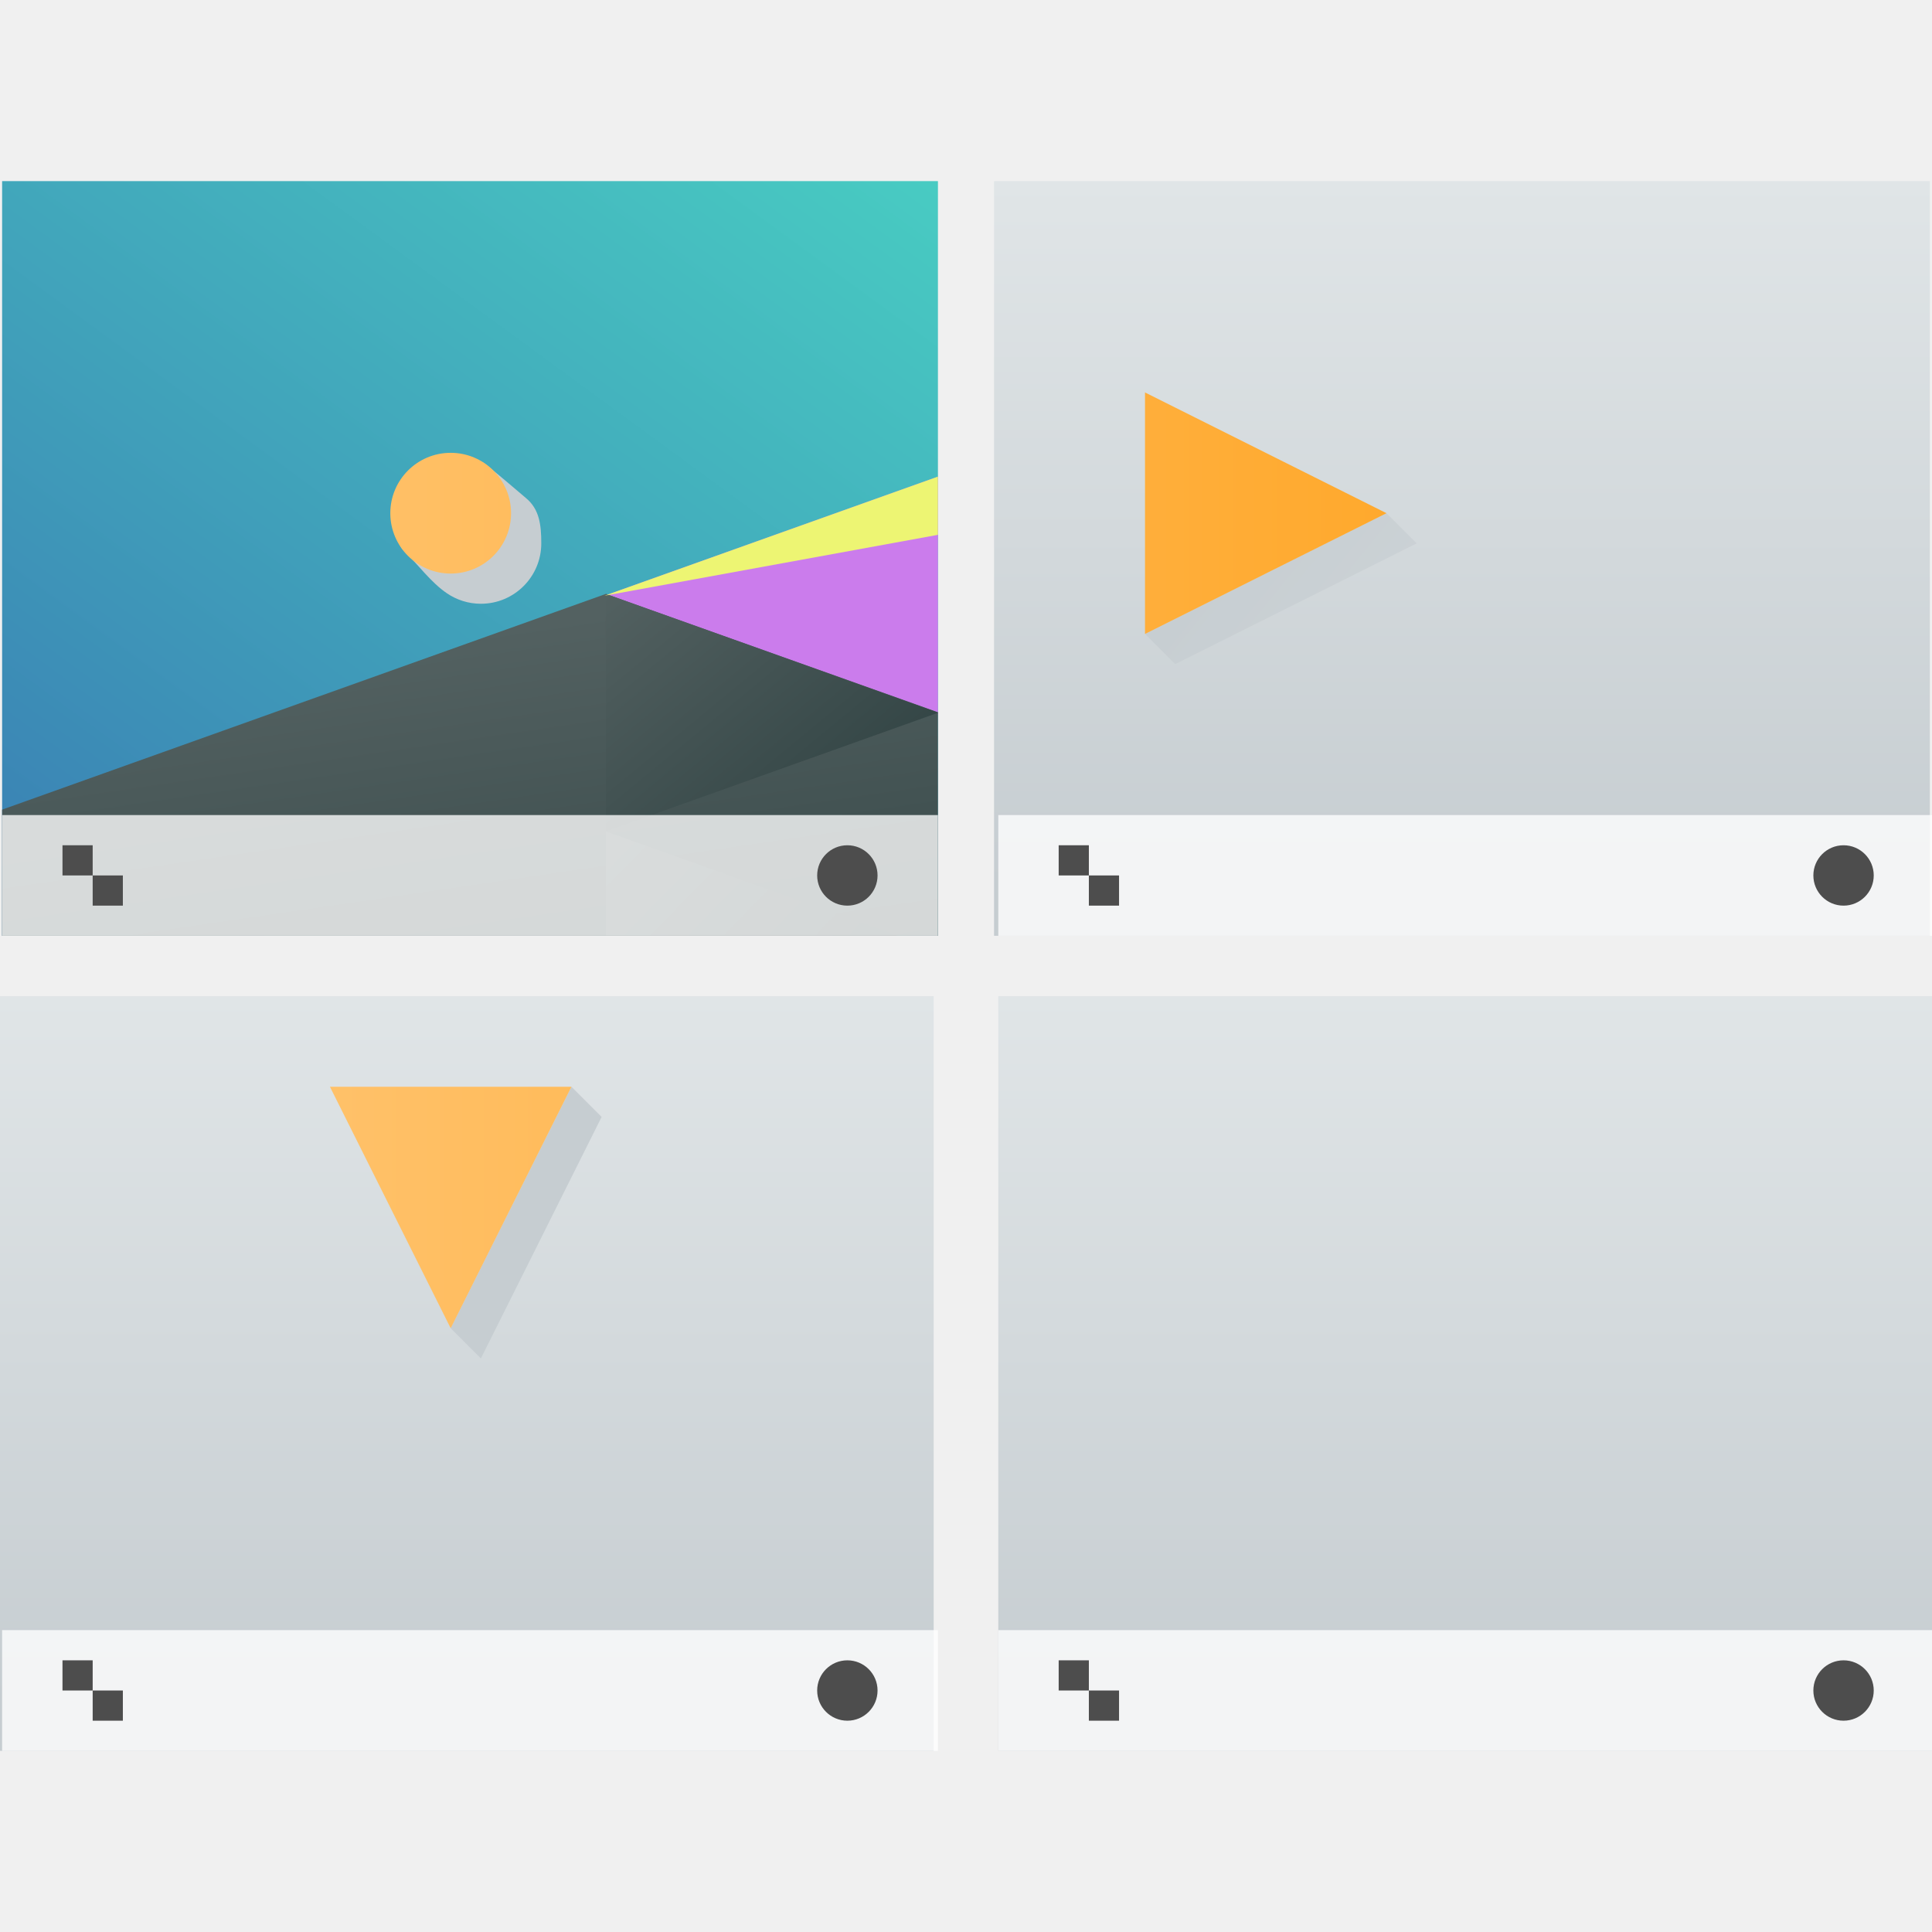
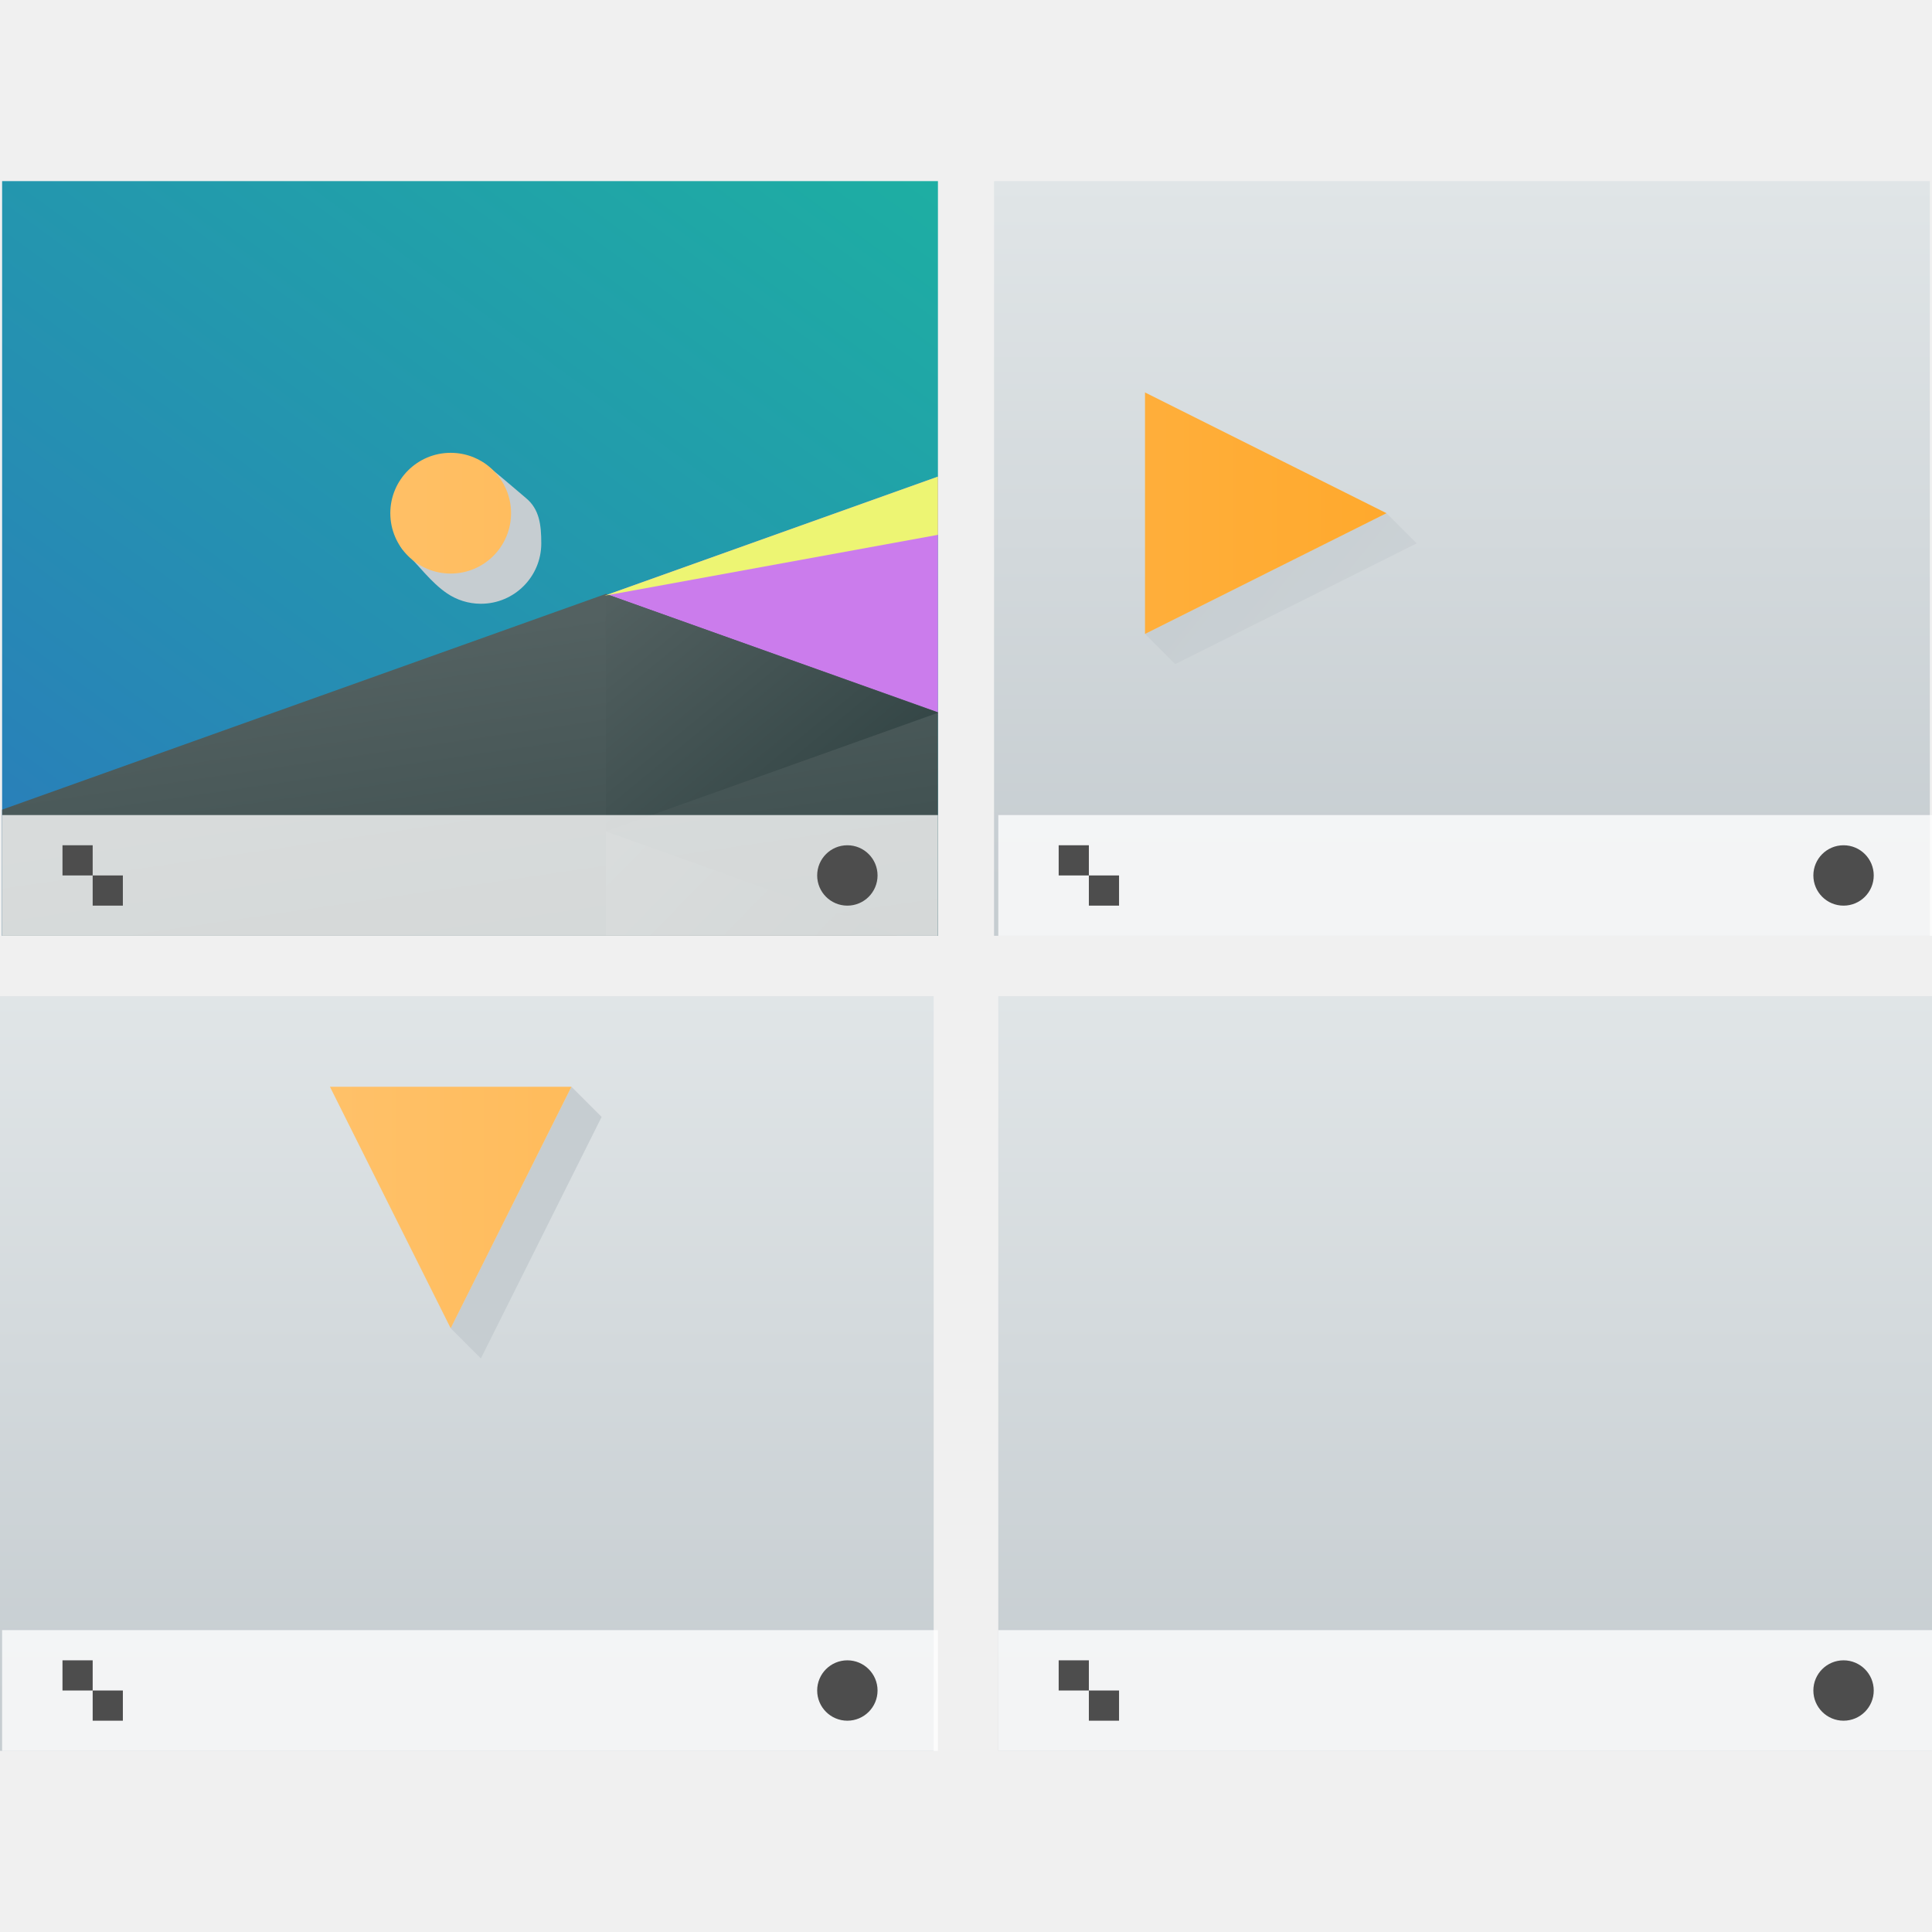
<svg xmlns="http://www.w3.org/2000/svg" xmlns:xlink="http://www.w3.org/1999/xlink" width="64" height="64" viewBox="0 0 64 64" id="svg7266" version="1.1">
  <defs id="defs7268">
    <linearGradient xlink:href="#linearGradient4697" id="linearGradient8997-7" gradientUnits="userSpaceOnUse" gradientTransform="matrix(1.333334,0,0,0.8249995,-512.7621,-411.6331)" x1="418.17" y1="503.079" x2="384.571" y2="531.458" />
    <linearGradient id="linearGradient4697">
-       <stop id="stop6546" stop-color="#4ce0c6" />
-       <stop id="stop6548" stop-color="#3b85b5" offset="1" />
+       <stop id="stop6546" stop-color="#1abc9c" />
+       <stop id="stop6548" stop-color="#2980b9" offset="1" />
    </linearGradient>
    <linearGradient xlink:href="#linearGradient4468" id="linearGradient8999-5" gradientUnits="userSpaceOnUse" gradientTransform="matrix(1.333334,0,0,0.8249995,-512.7621,-411.6331)" x1="398.092" y1="542.224" x2="394.003" y2="524.9" />
    <linearGradient id="linearGradient4468">
      <stop id="stop6558" stop-color="#334545" />
      <stop id="stop6560" stop-color="#536161" offset="1" />
    </linearGradient>
    <linearGradient xlink:href="#linearGradient4468" id="linearGradient25109" gradientUnits="userSpaceOnUse" gradientTransform="matrix(-1.333334,0,0,0.8249994,1342.953,-286.6994)" x1="431.571" y1="568.798" x2="439.571" y2="562.798" />
    <linearGradient xlink:href="#linearGradient4468" id="linearGradient25111" gradientUnits="userSpaceOnUse" gradientTransform="matrix(-1.333334,0,0,0.8249995,1342.953,-286.6995)" x1="431.313" y1="577.102" x2="440.632" y2="571.445" />
    <linearGradient y2="502.655" x2="0" y1="543.798" gradientTransform="matrix(0.6666673,0,0,0.6351842,128.1901,198.5187)" gradientUnits="userSpaceOnUse" id="linearGradient4643-8-1-9-9-16-1-0-2-9" xlink:href="#linearGradient4303-6" />
    <linearGradient id="linearGradient4303-6">
      <stop stop-color="#c6cdd1" id="stop12" />
      <stop offset="1" stop-color="#e0e5e7" id="stop14" />
    </linearGradient>
    <linearGradient y2="502.655" x2="0" y1="543.798" gradientTransform="matrix(0.6666673,0,0,0.6351842,128.1901,198.5187)" gradientUnits="userSpaceOnUse" id="linearGradient4643-8-1-9-9-16-1-3-5-6" xlink:href="#linearGradient4303-6" />
    <linearGradient y2="502.655" x2="0" y1="543.798" gradientTransform="matrix(0.6666673,0,0,0.6351842,128.1901,198.5187)" gradientUnits="userSpaceOnUse" id="linearGradient4643-8-1-9-9-16-1-07-1" xlink:href="#linearGradient4303-6" />
    <linearGradient xlink:href="#linearGradient4303-6" id="linearGradient25113" gradientUnits="userSpaceOnUse" gradientTransform="translate(817.8572,158.9336)" x1="28.473" y1="28.836" x2="54.737" y2="50.229" />
    <linearGradient xlink:href="#linearGradient4526" id="linearGradient25115" gradientUnits="userSpaceOnUse" gradientTransform="translate(816.8572,157.9336)" x1="11" y1="28.5" x2="46" y2="28.5" />
    <linearGradient id="linearGradient4526">
      <stop id="stop6552" stop-color="#ffc169" />
      <stop id="stop6554" stop-color="#ffa92d" offset="1" />
    </linearGradient>
  </defs>
  <g id="layer1" transform="translate(0,-988.3622)">
    <g id="g9060-6" transform="translate(-816.9274,830.4285)">
      <g transform="translate(80.1404,0)" id="g12284-52-7-3-3-3">
        <path id="path6573-4-8-6-3-7-3-2-0-6-3" transform="translate(736.8572,157.9336)" d="M 0,6 0,31 31,31 31,6 0,6 Z" style="fill:url(#linearGradient8997-7)" />
        <path style="fill:#cb7cec;stroke-width:2;stroke-linecap:round" d="M 31,15.789 19.955,19.734 31,23.68 31,15.789 Z" transform="translate(736.8572,157.9336)" id="path6575-0-3-6-4-8-6-8-4-5-0" />
        <path style="fill:url(#linearGradient8999-5);stroke-width:2;stroke-linecap:round" d="M 20,19.674 0,26.82 0,31 31,31 31,23.594 20,19.674 Z" transform="translate(736.8572,157.9336)" id="path6577-2-5-7-4-2-3-3-8-0-8" />
        <path id="path6579-2-2-7-7-2-8-8-3-3-0" d="m 767.868,181.542 -11.011,-3.934 0,7.867 z" style="fill:url(#linearGradient25109);stroke-width:2;stroke-linecap:round" />
        <path id="path6585-1-2-7-3-7-8-0-4-9-9" d="m 756.857,185.476 0,3.458 9.679,0 -9.679,-3.458 z" style="fill:url(#linearGradient25111);stroke-width:2;stroke-linecap:round" />
        <path style="fill:#edf573;stroke-width:2;stroke-linecap:round" d="M 31,15.789 19.955,19.734 31,17.717 31,15.789 Z" transform="translate(736.8572,157.9336)" id="path6589-5-6-0-2-7-0-5-6-2-0" />
      </g>
      <g transform="matrix(0.9687501,0,0,0.8928573,477.3036,-298.3861)" id="g6558-6-2-2-5-7-2-9">
        <rect y="517.798" x="384.571" height="28" width="32" rx="0" id="rect6560-2-5-3-0-4-8-9" style="fill:url(#linearGradient4643-8-1-9-9-16-1-0-2-9)" />
      </g>
      <g transform="matrix(0.9687501,0,0,0.8928573,444.3036,-271.3861)" id="g6558-6-2-2-5-4-7-8">
        <rect y="517.798" x="384.571" height="28" width="32" rx="0" id="rect6560-2-5-3-0-6-2-2" style="fill:url(#linearGradient4643-8-1-9-9-16-1-3-5-6)" />
      </g>
      <g transform="matrix(0.9687501,0,0,0.8928573,477.444,-271.3861)" id="g6558-6-2-2-5-5-9">
        <rect y="517.798" x="384.571" height="28" width="32" rx="0" id="rect6560-2-5-3-0-7-1" style="fill:url(#linearGradient4643-8-1-9-9-16-1-07-1)" />
      </g>
      <g transform="translate(80.1404,-1.4932499e-7)" id="g12279-3-0-2">
        <path style="fill:#ffffff;fill-opacity:0.784" d="m 0,27 0,4 31,0 0,-4 z" transform="translate(736.8572,157.9336)" id="rect6599-4-0-2-0-5-2-7-6" />
        <path id="path6603-2-5-4-1-9-6-0-0" d="m 738.857,185.934 0,1 1,0 0,-1 -1,0 z m 1,1 0,1 1,0 0,-1 -1,0 z" style="fill:#4d4d4d" />
        <circle id="circle6601-6-4-1-0-9-2-1-0-3" cx="764.857" cy="186.934" r="1" style="fill:#4d4d4d" />
      </g>
      <g transform="translate(113.1404,-1.4932499e-7)" id="g12279-5-5-1-9">
        <path style="fill:#ffffff;fill-opacity:0.784" d="m 0,27 0,4 31,0 0,-4 z" transform="translate(736.8572,157.9336)" id="rect6599-4-0-2-0-5-8-3-1-9" />
        <path id="path6603-2-5-4-1-9-4-08-7-8" d="m 738.857,185.934 0,1 1,0 0,-1 -1,0 z m 1,1 0,1 1,0 0,-1 -1,0 z" style="fill:#4d4d4d" />
        <circle id="circle6601-6-4-1-0-9-2-6-8-7-4" cx="764.857" cy="186.934" r="1" style="fill:#4d4d4d" />
      </g>
      <g transform="translate(80.1404,27)" id="g12279-9-4-1-2">
        <path style="fill:#ffffff;fill-opacity:0.784" d="m 0,27 0,4 31,0 0,-4 z" transform="translate(736.8572,157.9336)" id="rect6599-4-0-2-0-5-4-4-0-4" />
        <path id="path6603-2-5-4-1-9-2-4-1-4" d="m 738.857,185.934 0,1 1,0 0,-1 -1,0 z m 1,1 0,1 1,0 0,-1 -1,0 z" style="fill:#4d4d4d" />
        <circle id="circle6601-6-4-1-0-9-2-4-0-4-89" cx="764.857" cy="186.934" r="1" style="fill:#4d4d4d" />
      </g>
      <g transform="translate(113.1404,27)" id="g12279-5-3-1-0-2">
        <path style="fill:#ffffff;fill-opacity:0.784" d="m 0,27 0,4 31,0 0,-4 z" transform="translate(736.8572,157.9336)" id="rect6599-4-0-2-0-5-8-6-8-1-0" />
        <path id="path6603-2-5-4-1-9-4-0-3-2-4" d="m 738.857,185.934 0,1 1,0 0,-1 -1,0 z m 1,1 0,1 1,0 0,-1 -1,0 z" style="fill:#4d4d4d" />
        <circle id="circle6601-6-4-1-0-9-2-6-9-0-2-57" cx="764.857" cy="186.934" r="1" style="fill:#4d4d4d" />
      </g>
      <path id="path8779-7-2-9" d="m 854.857,178.934 1,1 8,-4 -1,-1 z M 832.996,173.3 c -0.863,-0.69 -3.497,2.074 -2.713,2.851 0.515,0.51 0.922,1.078 1.452,1.438 0.32,0.217 0.707,0.345 1.123,0.345 1.105,0 2,-0.895 2,-2 0,-0.619 -0.063,-1.132 -0.505,-1.499 -0.346,-0.288 -0.713,-0.619 -1.357,-1.134 z m 2.861,20.634 -4,8 1,1 4,-8 z" style="fill:url(#linearGradient25113);fill-opacity:1;stroke:none;stroke-width:2;stroke-miterlimit:4;stroke-dasharray:none;stroke-opacity:1" />
      <path id="path8779-2-0" d="m 854.857,170.934 0,8 8,-4 -8,-4 z m -23,2 a 2,2 0 0 0 -2,2 2,2 0 0 0 2,2 2,2 0 0 0 2,-2 2,2 0 0 0 -2,-2 z m -4,21 4,8 4,-8 -8,0 z" style="fill:url(#linearGradient25115);fill-opacity:1;stroke:none;stroke-width:2;stroke-miterlimit:4;stroke-dasharray:none;stroke-opacity:1" />
    </g>
  </g>
</svg>
